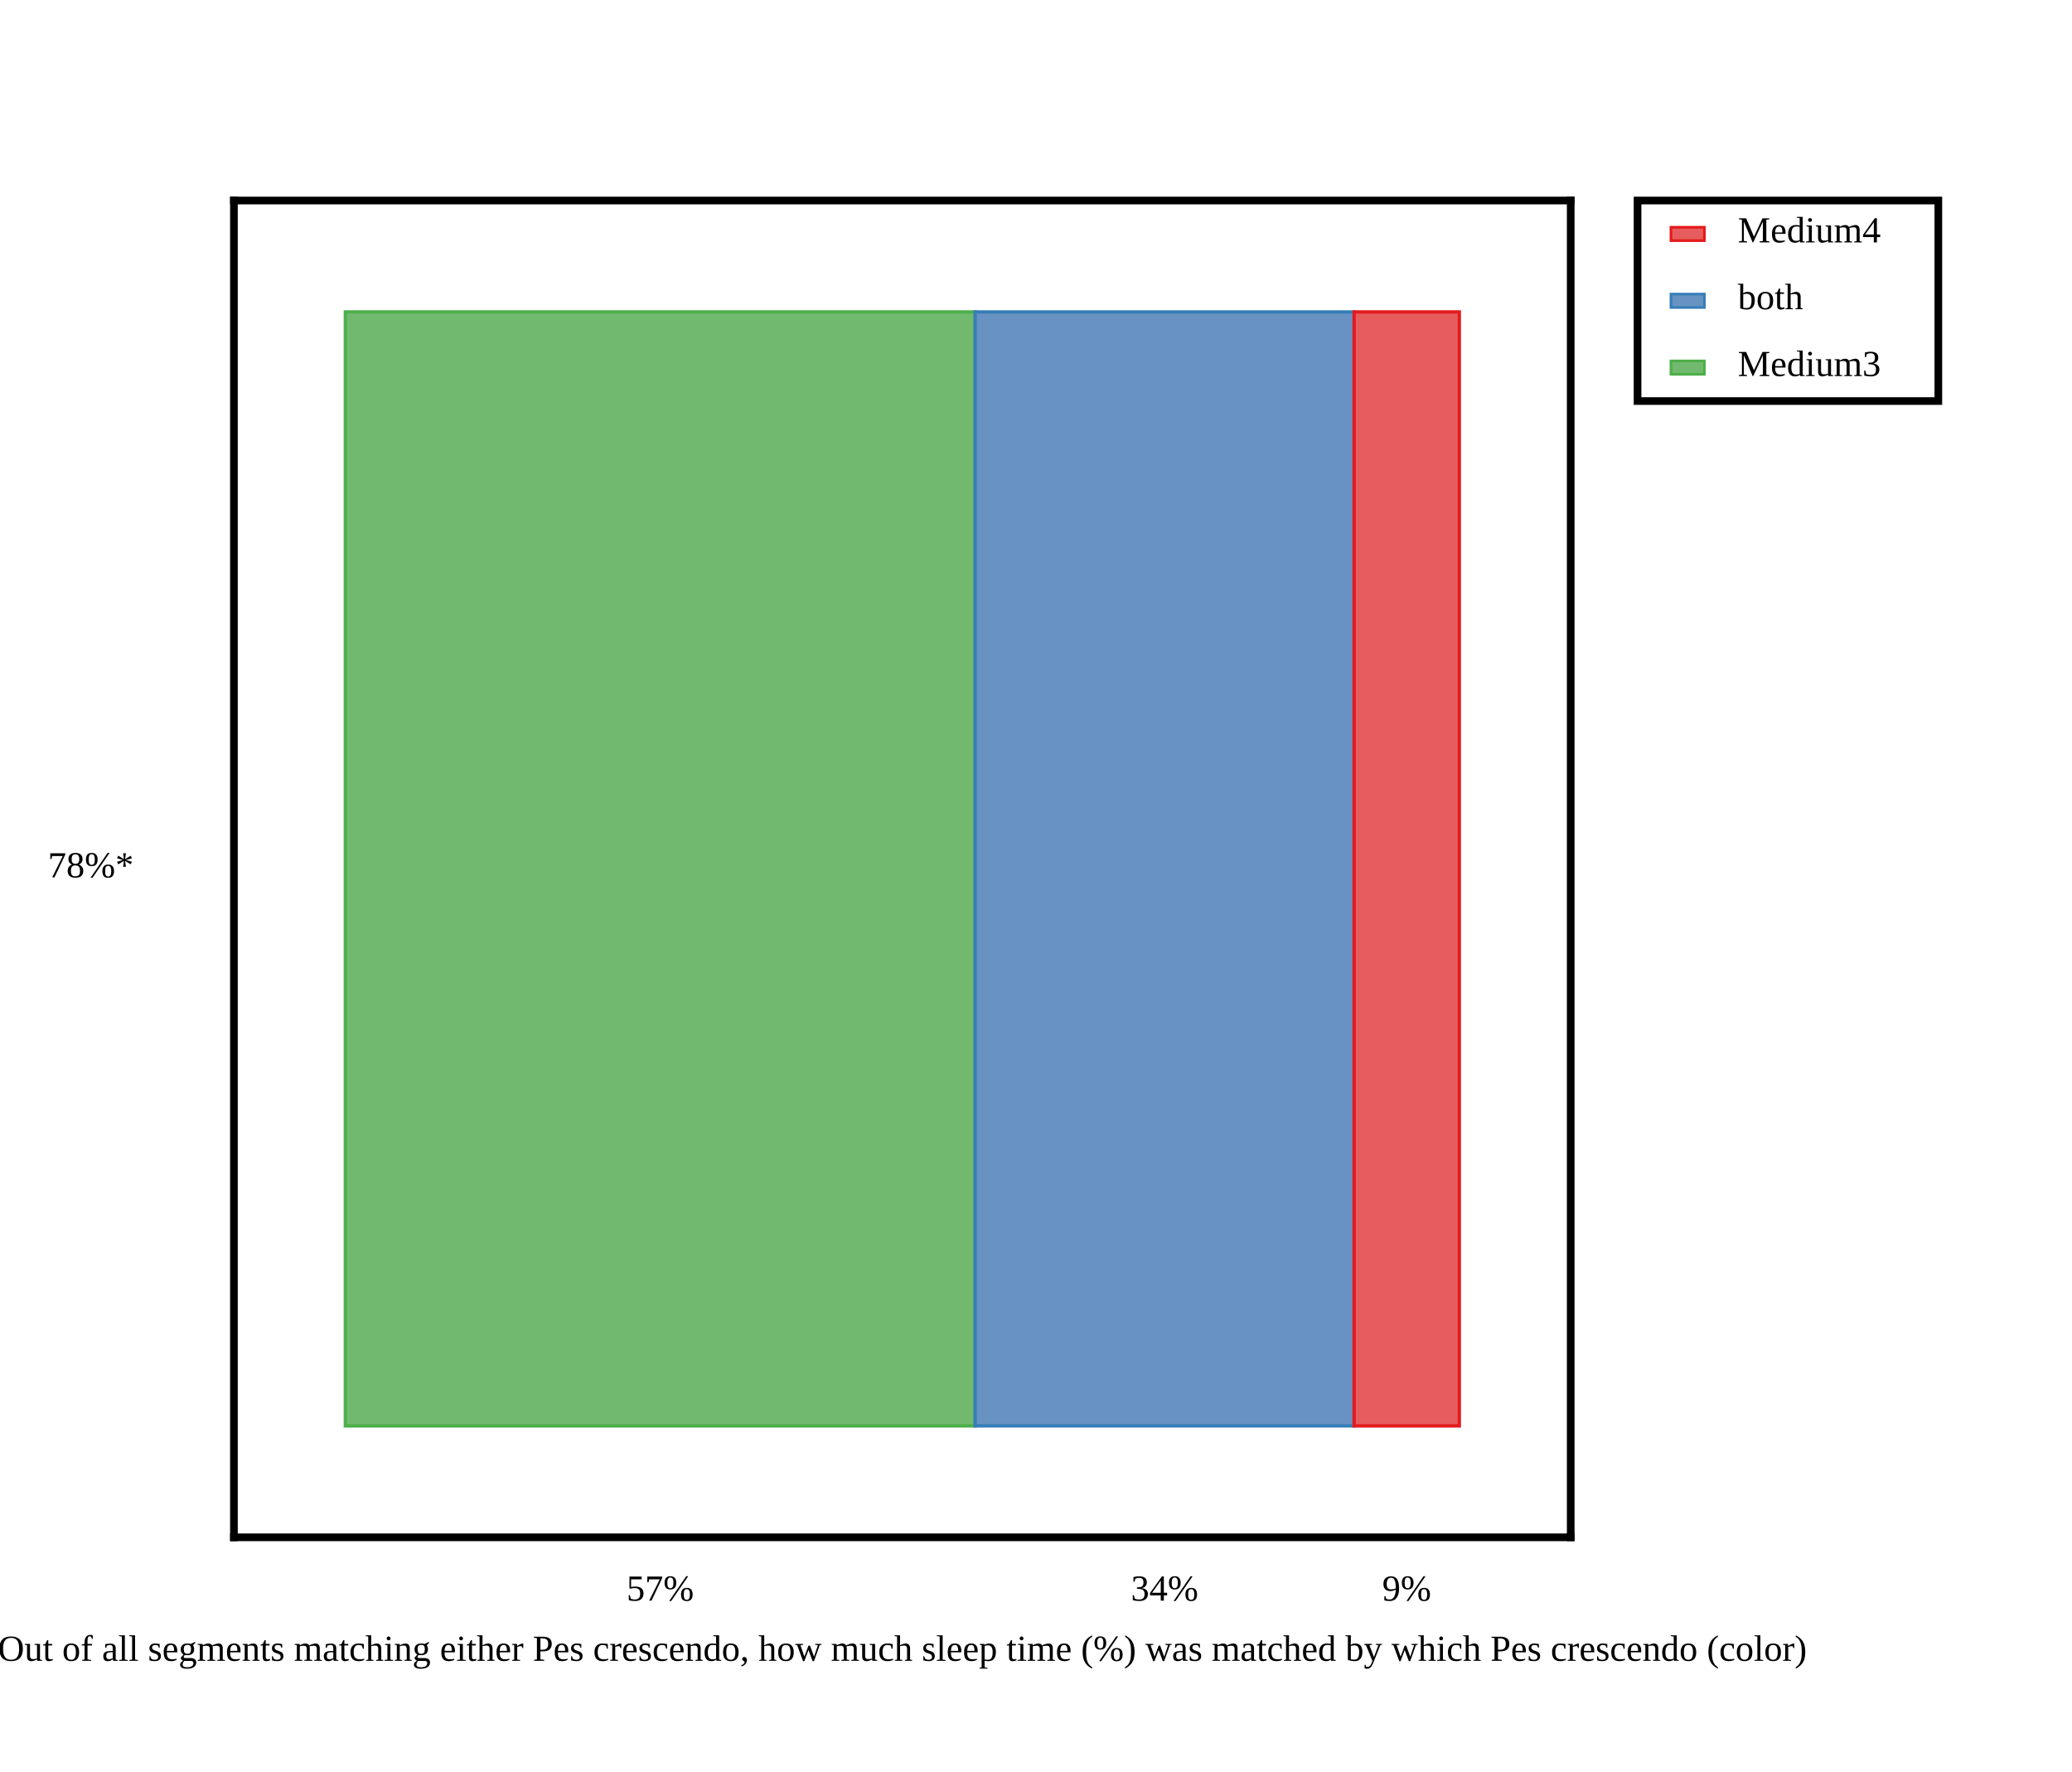
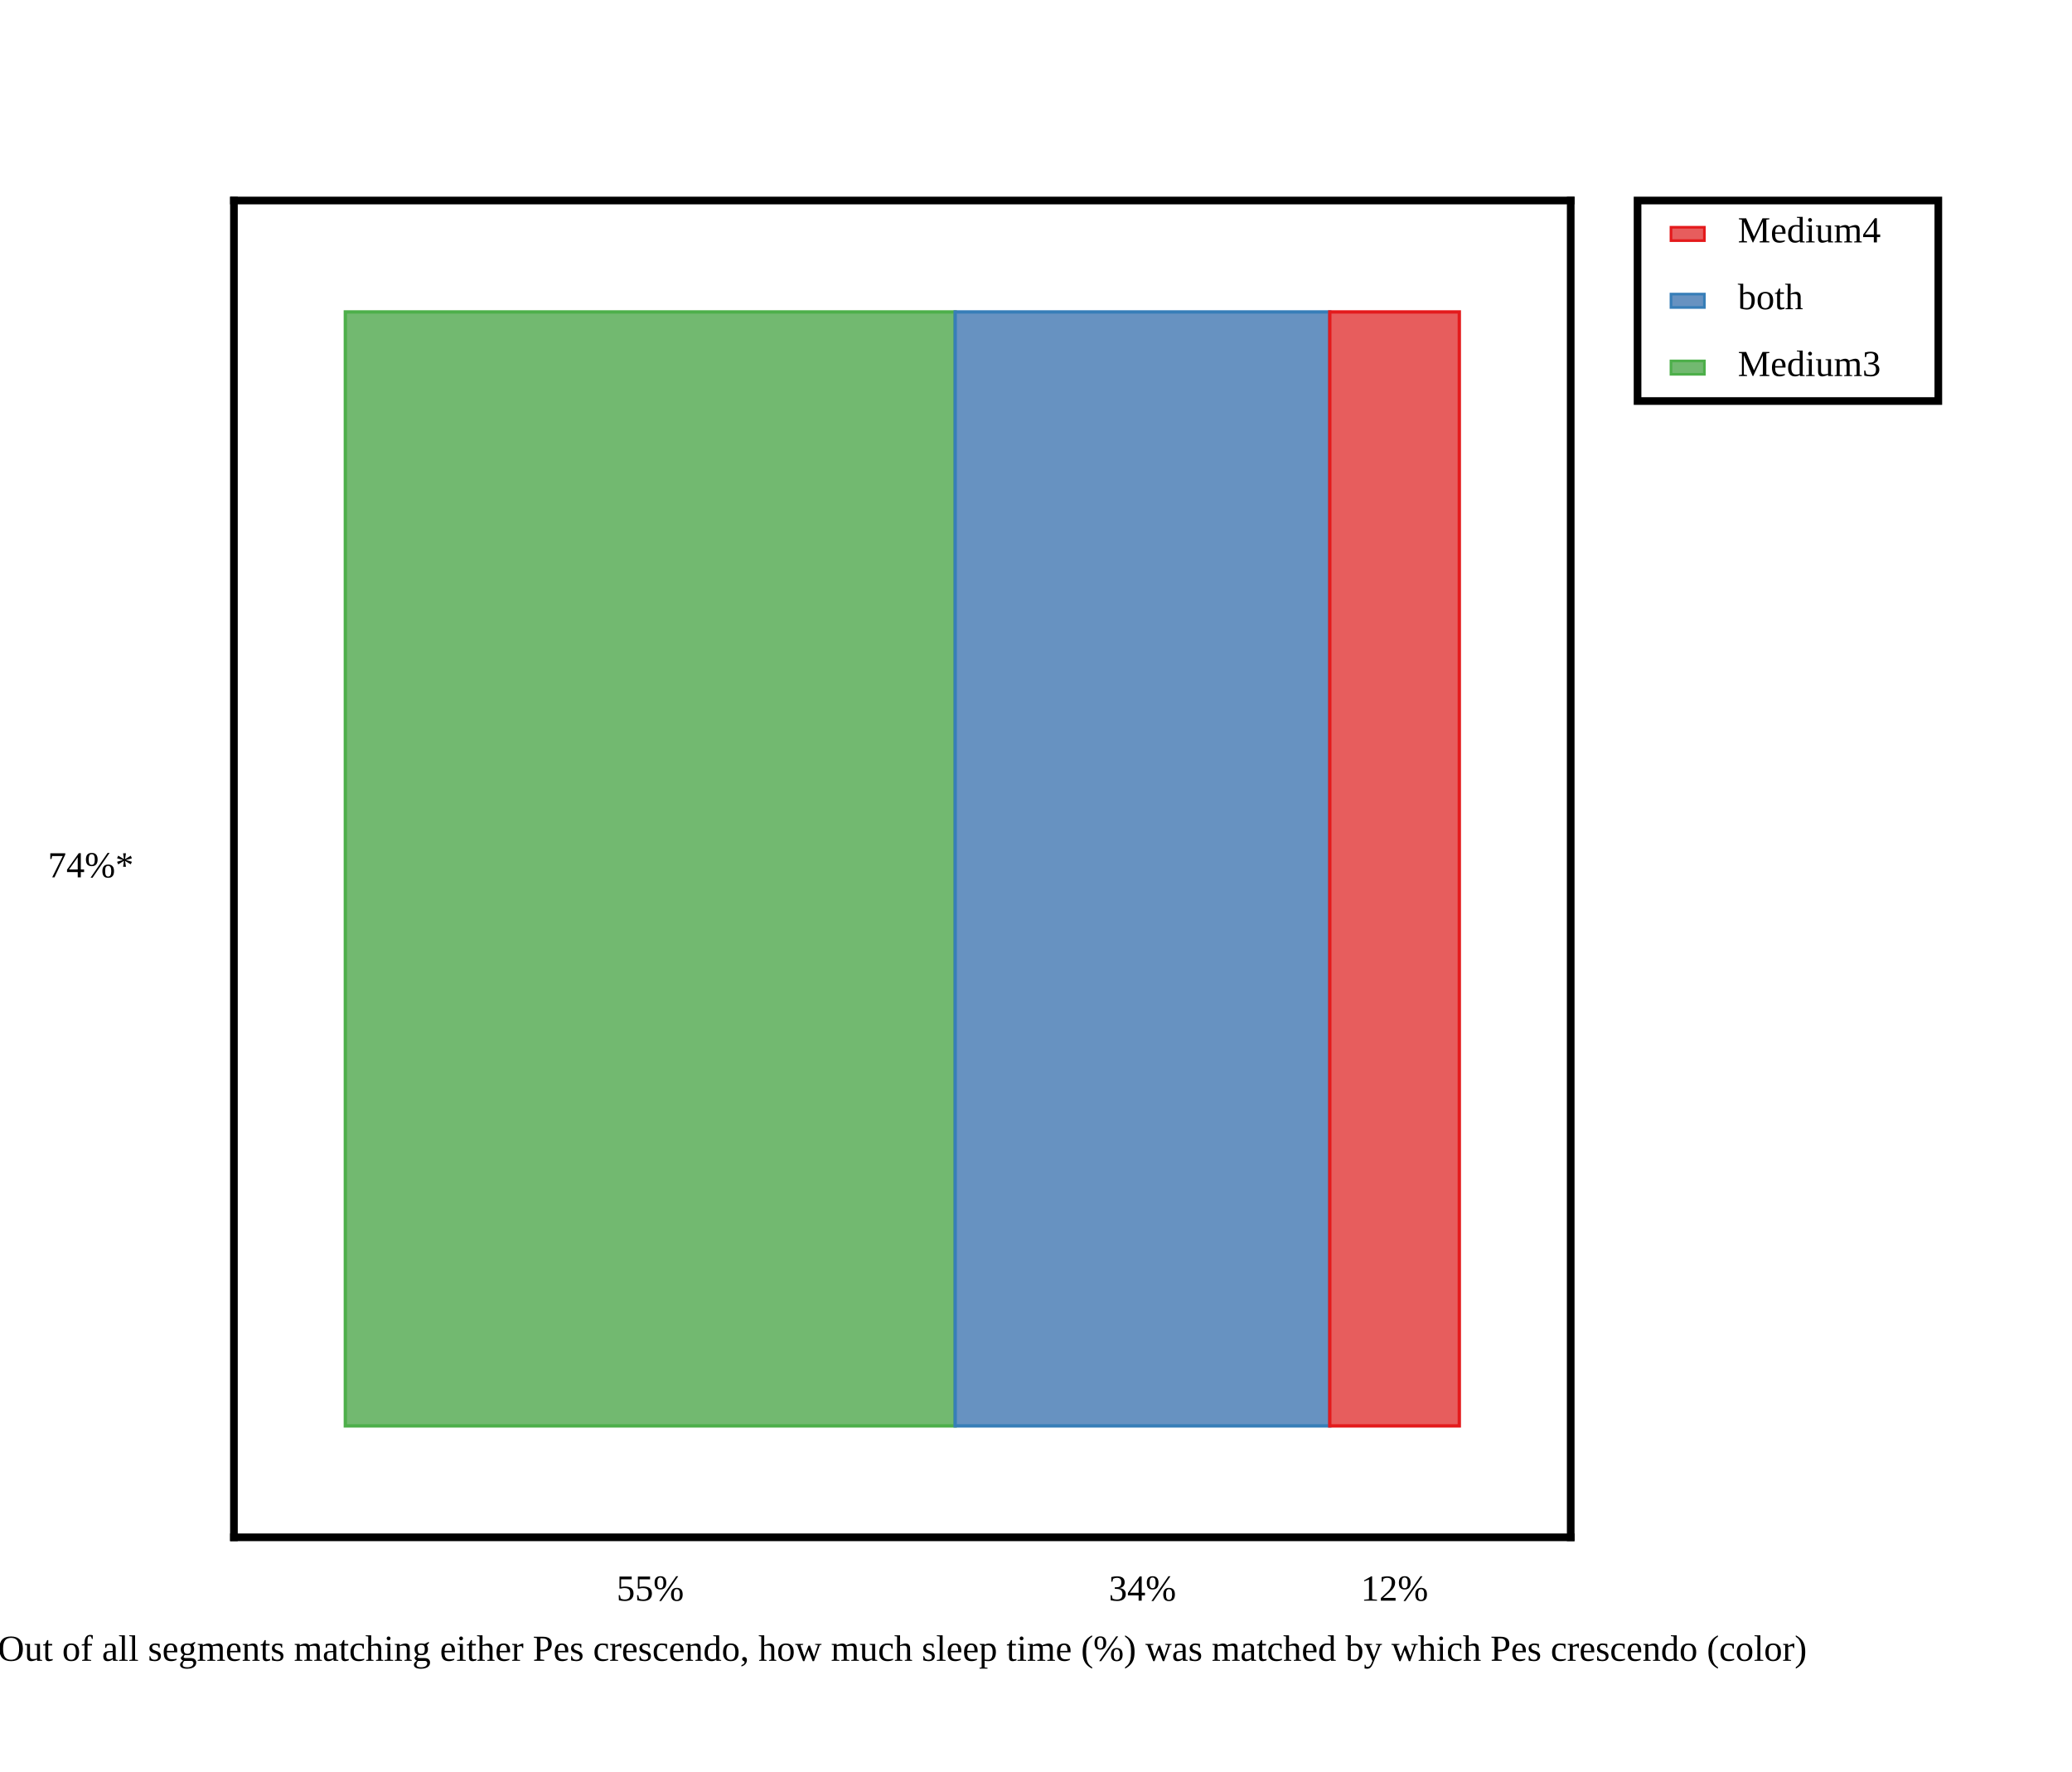
<svg xmlns="http://www.w3.org/2000/svg" height="530" stroke-opacity="1" viewBox="0.0 0.0 620 530.0" font-size="1" width="620" stroke="rgb(0,0,0)" version="1.1">
  <defs />
  <g stroke-linejoin="miter" stroke-opacity="1.0" fill-opacity="0.0" stroke="rgb(0,0,0)" stroke-width="2.293" fill="rgb(0,0,0)" stroke-linecap="square" stroke-miterlimit="10.0">
    <path d="M 70,460 v -400 M 470,460 v -400 " />
  </g>
  <g stroke-linejoin="miter" stroke-opacity="1.0" fill-opacity="1.0" font-size="11.0px" stroke="rgb(0,0,0)" stroke-width="2.293" fill="rgb(0,0,0)" stroke-linecap="butt" stroke-miterlimit="10.0">
-     <text dominant-baseline="middle" transform="matrix(1,0,0,1,40,260)" stroke="none" text-anchor="end">78%*</text>
+     <text dominant-baseline="middle" transform="matrix(1,0,0,1,40,260)" stroke="none" text-anchor="end">74%*</text>
  </g>
  <g stroke-linejoin="miter" stroke-opacity="1.0" fill-opacity="0.0" stroke="rgb(0,0,0)" stroke-width="2.293" fill="rgb(0,0,0)" stroke-linecap="square" stroke-miterlimit="10.0">
    <path d="M 70,460 h 400 M 70,60 h 400 " />
  </g>
  <g stroke-linejoin="miter" stroke-opacity="1.0" fill-opacity="1.0" font-size="11.0px" stroke="rgb(0,0,0)" stroke-width="2.293" fill="rgb(0,0,0)" stroke-linecap="butt" stroke-miterlimit="10.0">
    <text dominant-baseline="text-before-edge" transform="matrix(1,0,0,1,270,490)" stroke="none" text-anchor="middle">Out of all segments matching either Pes crescendo, how much sleep time (%) was matched by which Pes crescendo (color)</text>
  </g>
  <g stroke-linejoin="miter" stroke-opacity="1.0" fill-opacity="1.0" font-size="11.0px" stroke="rgb(0,0,0)" stroke-width="2.293" fill="rgb(0,0,0)" stroke-linecap="butt" stroke-miterlimit="10.0">
-     <text dominant-baseline="text-before-edge" transform="matrix(1,0,0,1,420.9303,472)" stroke="none" text-anchor="middle">9%</text>
+     <text dominant-baseline="text-before-edge" transform="matrix(1,0,0,1,417.2861,472)" stroke="none" text-anchor="middle">12%</text>
  </g>
  <g stroke-linejoin="miter" stroke-opacity="1.0" fill-opacity="1.0" font-size="11.0px" stroke="rgb(0,0,0)" stroke-width="2.293" fill="rgb(0,0,0)" stroke-linecap="butt" stroke-miterlimit="10.0">
-     <text dominant-baseline="text-before-edge" transform="matrix(1,0,0,1,348.4923,472)" stroke="none" text-anchor="middle">34%</text>
+     <text dominant-baseline="text-before-edge" transform="matrix(1,0,0,1,341.8619,472)" stroke="none" text-anchor="middle">34%</text>
  </g>
  <g stroke-linejoin="miter" stroke-opacity="1.0" fill-opacity="1.0" font-size="11.0px" stroke="rgb(0,0,0)" stroke-width="2.293" fill="rgb(0,0,0)" stroke-linecap="butt" stroke-miterlimit="10.0">
-     <text dominant-baseline="text-before-edge" transform="matrix(1,0,0,1,197.562,472)" stroke="none" text-anchor="middle">57%</text>
+     <text dominant-baseline="text-before-edge" transform="matrix(1,0,0,1,194.5758,472)" stroke="none" text-anchor="middle">55%</text>
  </g>
  <g stroke-linejoin="miter" stroke-opacity="1.0" fill-opacity="1.0" stroke="rgb(77,175,74)" stroke-width="1.0" fill="rgb(114,185,112)" stroke-linecap="butt" stroke-miterlimit="10.0">
    <defs>
      <clipPath id="MediumMediummyClip1">
        <path d="M 470,460 l -0,-400 h -400 l -0,400 Z" />
      </clipPath>
    </defs>
    <g clip-path="url(#MediumMediummyClip1)">
-       <path d="M 103.333,426.667 v -333.333 h 188.457 v 333.333 Z" />
+       <path d="M 103.333,426.667 v -333.333 h 182.485 v 333.333 Z" />
    </g>
  </g>
  <g stroke-linejoin="miter" stroke-opacity="1.0" fill-opacity="1.0" stroke="rgb(55,126,184)" stroke-width="1.0" fill="rgb(103,146,193)" stroke-linecap="butt" stroke-miterlimit="10.0">
    <defs>
      <clipPath id="MediumMediummyClip2">
        <path d="M 470,460 l -0,-400 h -400 l -0,400 Z" />
      </clipPath>
    </defs>
    <g clip-path="url(#MediumMediummyClip2)">
-       <path d="M 291.791,426.667 v -333.333 h 113.403 v 333.333 Z" />
+       <path d="M 285.818,426.667 v -333.333 h 112.087 v 333.333 Z" />
    </g>
  </g>
  <g stroke-linejoin="miter" stroke-opacity="1.0" fill-opacity="1.0" stroke="rgb(228,26,28)" stroke-width="1.0" fill="rgb(231,93,93)" stroke-linecap="butt" stroke-miterlimit="10.0">
    <defs>
      <clipPath id="MediumMediummyClip3">
        <path d="M 470,460 l -0,-400 h -400 l -0,400 Z" />
      </clipPath>
    </defs>
    <g clip-path="url(#MediumMediummyClip3)">
-       <path d="M 405.194,426.667 v -333.333 h 31.473 v 333.333 Z" />
+       <path d="M 397.906,426.667 v -333.333 h 38.761 v 333.333 Z" />
    </g>
  </g>
  <g stroke-linejoin="miter" stroke-opacity="1.0" fill-opacity="1.0" font-size="11.0px" stroke="rgb(0,0,0)" stroke-width="2.293" fill="rgb(0,0,0)" stroke-linecap="butt" stroke-miterlimit="10.0">
    <text dominant-baseline="text-after-edge" transform="matrix(1,0,0,1,270,40)" stroke="none" text-anchor="middle" />
  </g>
  <g stroke-linejoin="miter" stroke-opacity="1.0" fill-opacity="0.0" stroke="rgb(0,0,0)" stroke-width="2.293" fill="rgb(0,0,0)" stroke-linecap="butt" stroke-miterlimit="10.0">
    <path d="M 580,120 l -0,-60 h -90 l -0,60 Z" />
  </g>
  <g stroke-linejoin="miter" stroke-opacity="1.0" fill-opacity="1.0" font-size="11.0px" stroke="rgb(0,0,0)" stroke-width="2.293" fill="rgb(0,0,0)" stroke-linecap="butt" stroke-miterlimit="10.0">
    <text dominant-baseline="middle" transform="matrix(1,0,0,1,520,110)" stroke="none" text-anchor="start">Medium3</text>
  </g>
  <g stroke-linejoin="miter" stroke-opacity="1.0" fill-opacity="1.0" stroke="rgb(77,175,74)" stroke-width="0.8" fill="rgb(114,185,112)" stroke-linecap="butt" stroke-miterlimit="10.0">
    <path d="M 500,108 l 10,0 v 4 l -10,0 Z" />
  </g>
  <g stroke-linejoin="miter" stroke-opacity="1.0" fill-opacity="1.0" font-size="11.0px" stroke="rgb(0,0,0)" stroke-width="2.293" fill="rgb(0,0,0)" stroke-linecap="butt" stroke-miterlimit="10.0">
    <text dominant-baseline="middle" transform="matrix(1,0,0,1,520,90)" stroke="none" text-anchor="start">both</text>
  </g>
  <g stroke-linejoin="miter" stroke-opacity="1.0" fill-opacity="1.0" stroke="rgb(55,126,184)" stroke-width="0.8" fill="rgb(103,146,193)" stroke-linecap="butt" stroke-miterlimit="10.0">
    <path d="M 500,88 l 10,0 v 4 l -10,0 Z" />
  </g>
  <g stroke-linejoin="miter" stroke-opacity="1.0" fill-opacity="1.0" font-size="11.0px" stroke="rgb(0,0,0)" stroke-width="2.293" fill="rgb(0,0,0)" stroke-linecap="butt" stroke-miterlimit="10.0">
    <text dominant-baseline="middle" transform="matrix(1,0,0,1,520,70)" stroke="none" text-anchor="start">Medium4</text>
  </g>
  <g stroke-linejoin="miter" stroke-opacity="1.0" fill-opacity="1.0" stroke="rgb(228,26,28)" stroke-width="0.8" fill="rgb(231,93,93)" stroke-linecap="butt" stroke-miterlimit="10.0">
    <path d="M 500,68 l 10,0 v 4 l -10,0 Z" />
  </g>
</svg>
